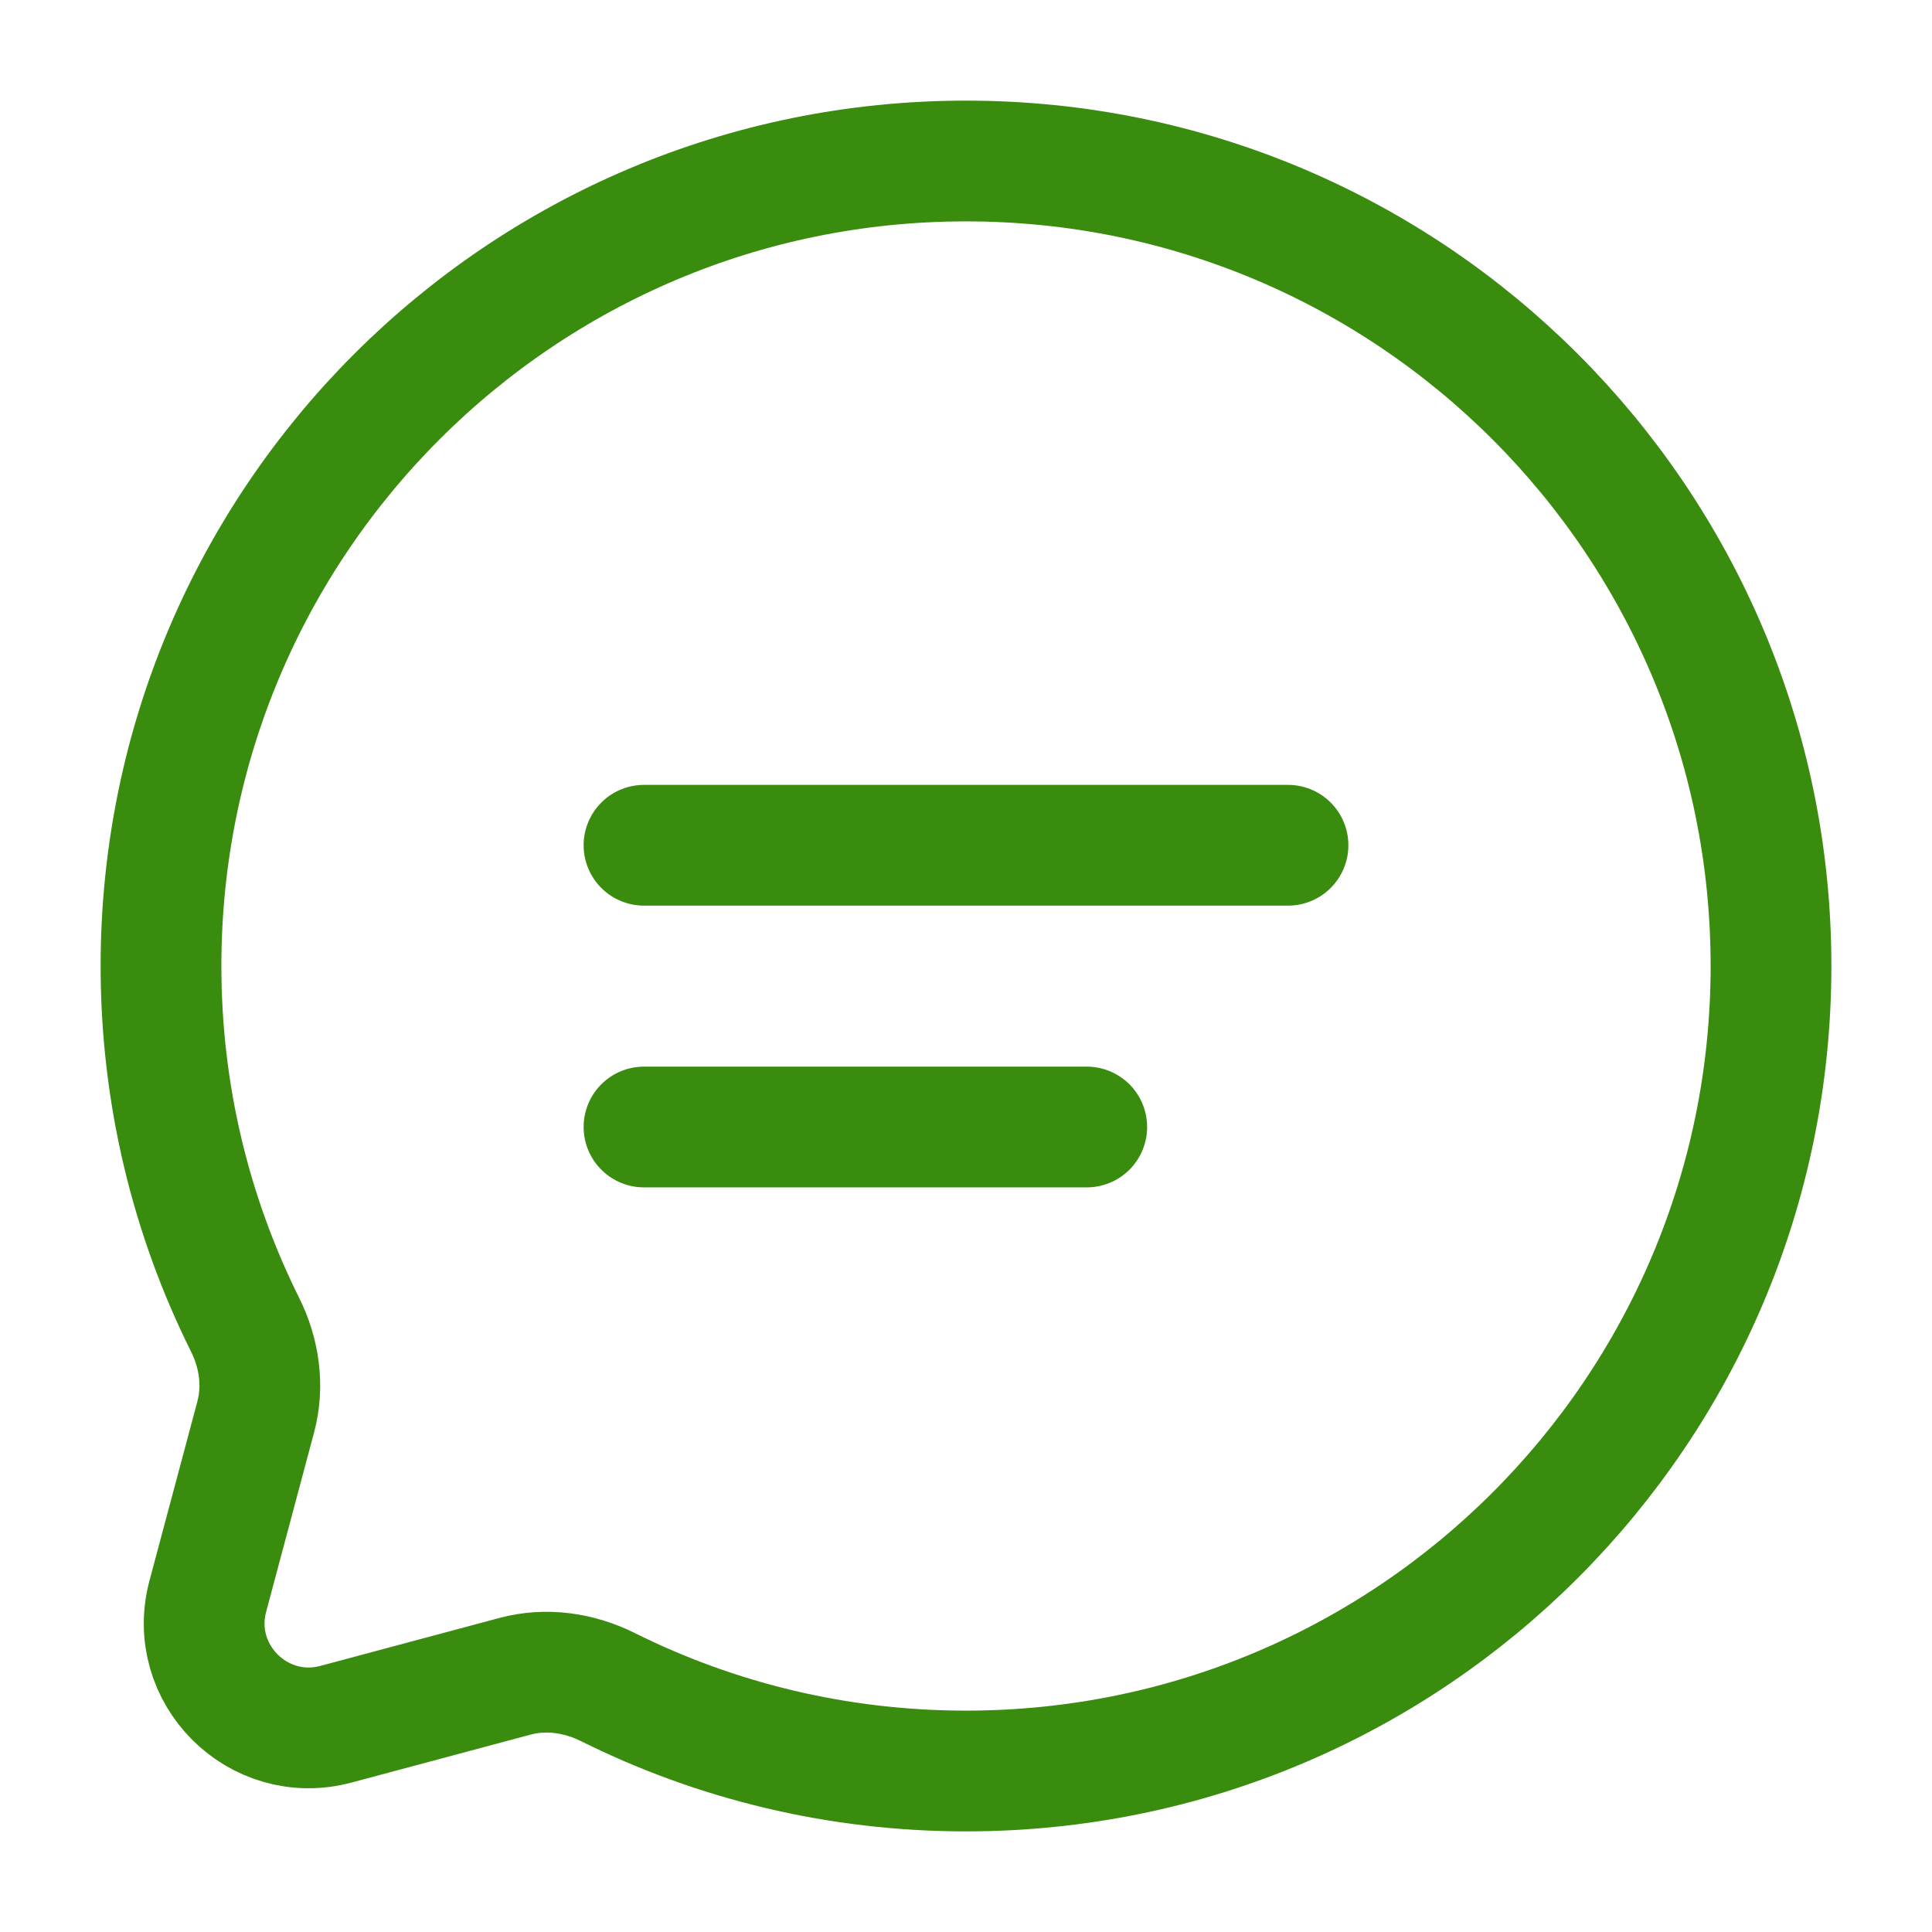
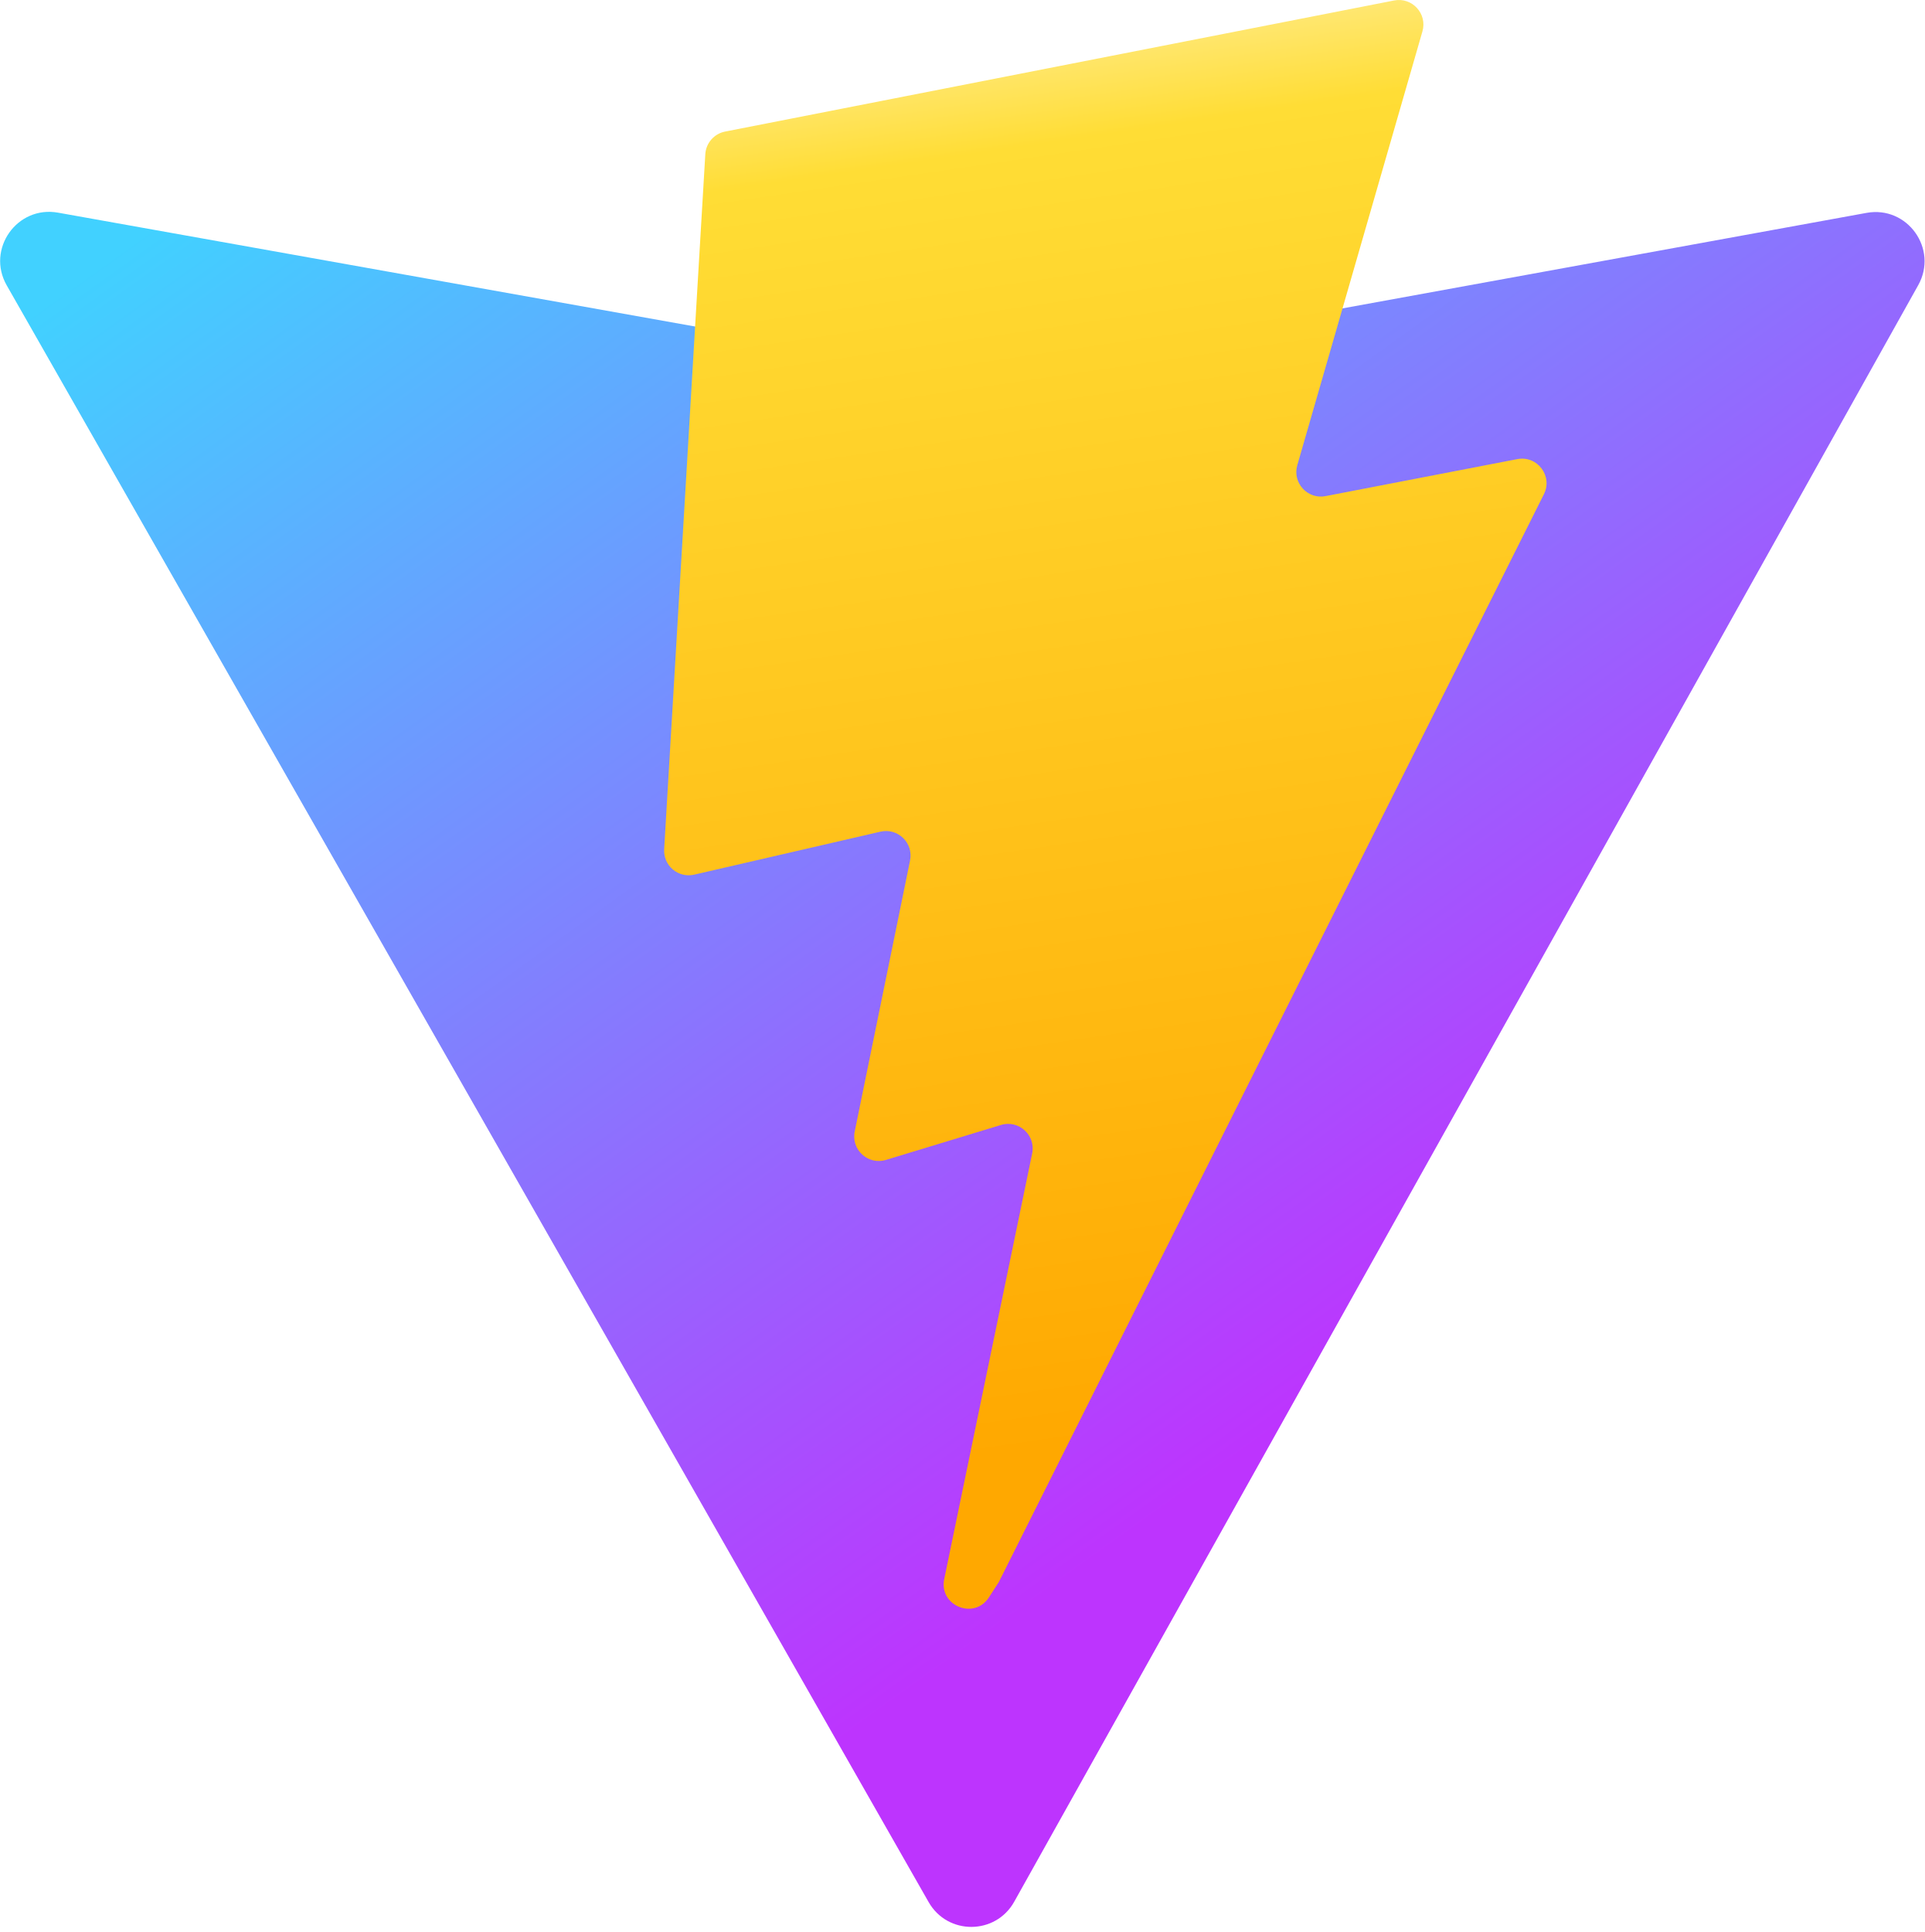
- <svg xmlns="http://www.w3.org/2000/svg" viewBox="0 0 24 24" fill="none">
-   <g id="SVGRepo_bgCarrier" stroke-width="0" />
-   <g id="SVGRepo_tracerCarrier" stroke-linecap="round" stroke-linejoin="round" />
-   <g id="SVGRepo_iconCarrier">
-     <path d="M12 22C17.523 22 22 17.523 22 12C22 6.477 17.523 2 12 2C6.477 2 2 6.477 2 12C2 13.6 2.376 15.112 3.043 16.453C3.221 16.809 3.28 17.216 3.177 17.601L2.582 19.827C2.323 20.793 3.207 21.677 4.173 21.419L6.399 20.823C6.784 20.72 7.191 20.779 7.548 20.956C8.888 21.624 10.4 22 12 22Z" stroke="#398c0d" stroke-width="1.5" />
-     <path d="M8 10.5H16" stroke="#398c0d" stroke-width="1.5" stroke-linecap="round" />
-     <path d="M8 14H13.5" stroke="#398c0d" stroke-width="1.5" stroke-linecap="round" />
-   </g>
+ <svg xmlns="http://www.w3.org/2000/svg" aria-hidden="true" role="img" class="iconify iconify--logos" width="31.88" height="32" preserveAspectRatio="xMidYMid meet" viewBox="0 0 256 257">
+   <defs>
+     <linearGradient id="IconifyId1813088fe1fbc01fb466" x1="-.828%" x2="57.636%" y1="7.652%" y2="78.411%">
+       <stop offset="0%" stop-color="#41D1FF" />
+       <stop offset="100%" stop-color="#BD34FE" />
+     </linearGradient>
+     <linearGradient id="IconifyId1813088fe1fbc01fb467" x1="43.376%" x2="50.316%" y1="2.242%" y2="89.03%">
+       <stop offset="0%" stop-color="#FFEA83" />
+       <stop offset="8.333%" stop-color="#FFDD35" />
+       <stop offset="100%" stop-color="#FFA800" />
+     </linearGradient>
+   </defs>
+   <path fill="url(#IconifyId1813088fe1fbc01fb466)" d="M255.153 37.938L134.897 252.976c-2.483 4.44-8.862 4.466-11.382.048L.875 37.958c-2.746-4.814 1.371-10.646 6.827-9.67l120.385 21.517a6.537 6.537 0 0 0 2.322-.004l117.867-21.483c5.438-.991 9.574 4.796 6.877 9.62Z" />
+   <path fill="url(#IconifyId1813088fe1fbc01fb467)" d="M185.432.063L96.44 17.501a3.268 3.268 0 0 0-2.634 3.014l-5.474 92.456a3.268 3.268 0 0 0 3.997 3.378l24.777-5.718c2.318-.535 4.413 1.507 3.936 3.838l-7.361 36.047c-.495 2.426 1.782 4.5 4.151 3.78l15.304-4.649c2.372-.72 4.652 1.36 4.15 3.788l-11.698 56.621c-.732 3.542 3.979 5.473 5.943 2.437l1.313-2.028l72.516-144.72c1.215-2.423-.88-5.186-3.54-4.672l-25.505 4.922c-2.396.462-4.435-1.77-3.759-4.114l16.646-57.705c.677-2.35-1.37-4.583-3.769-4.113Z" />
</svg>
